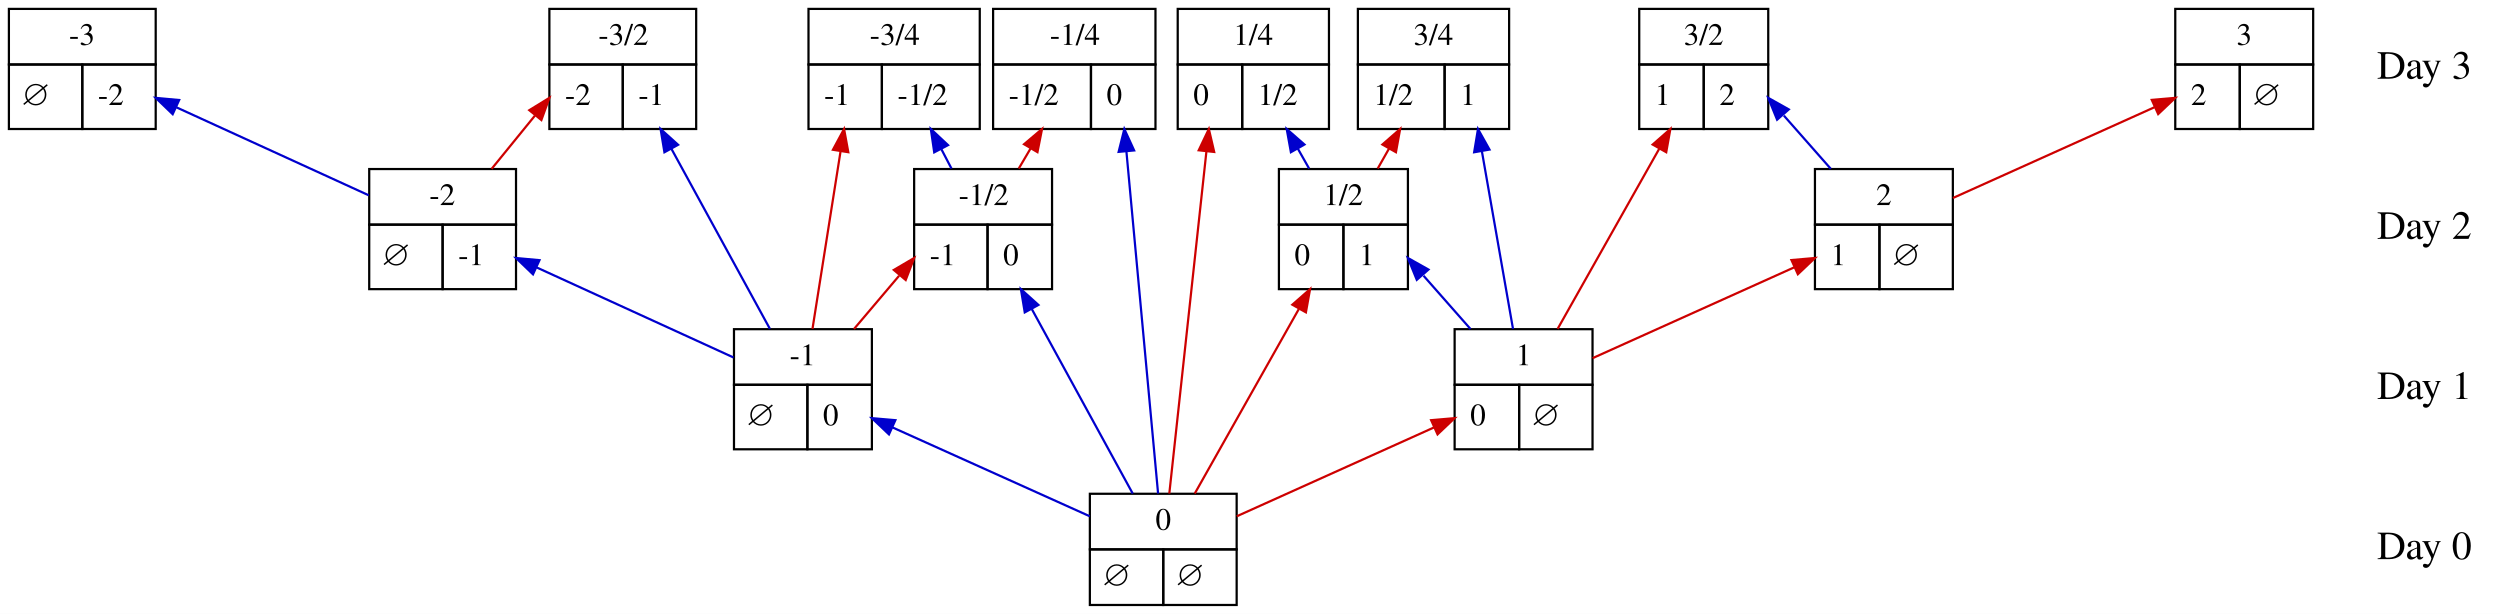
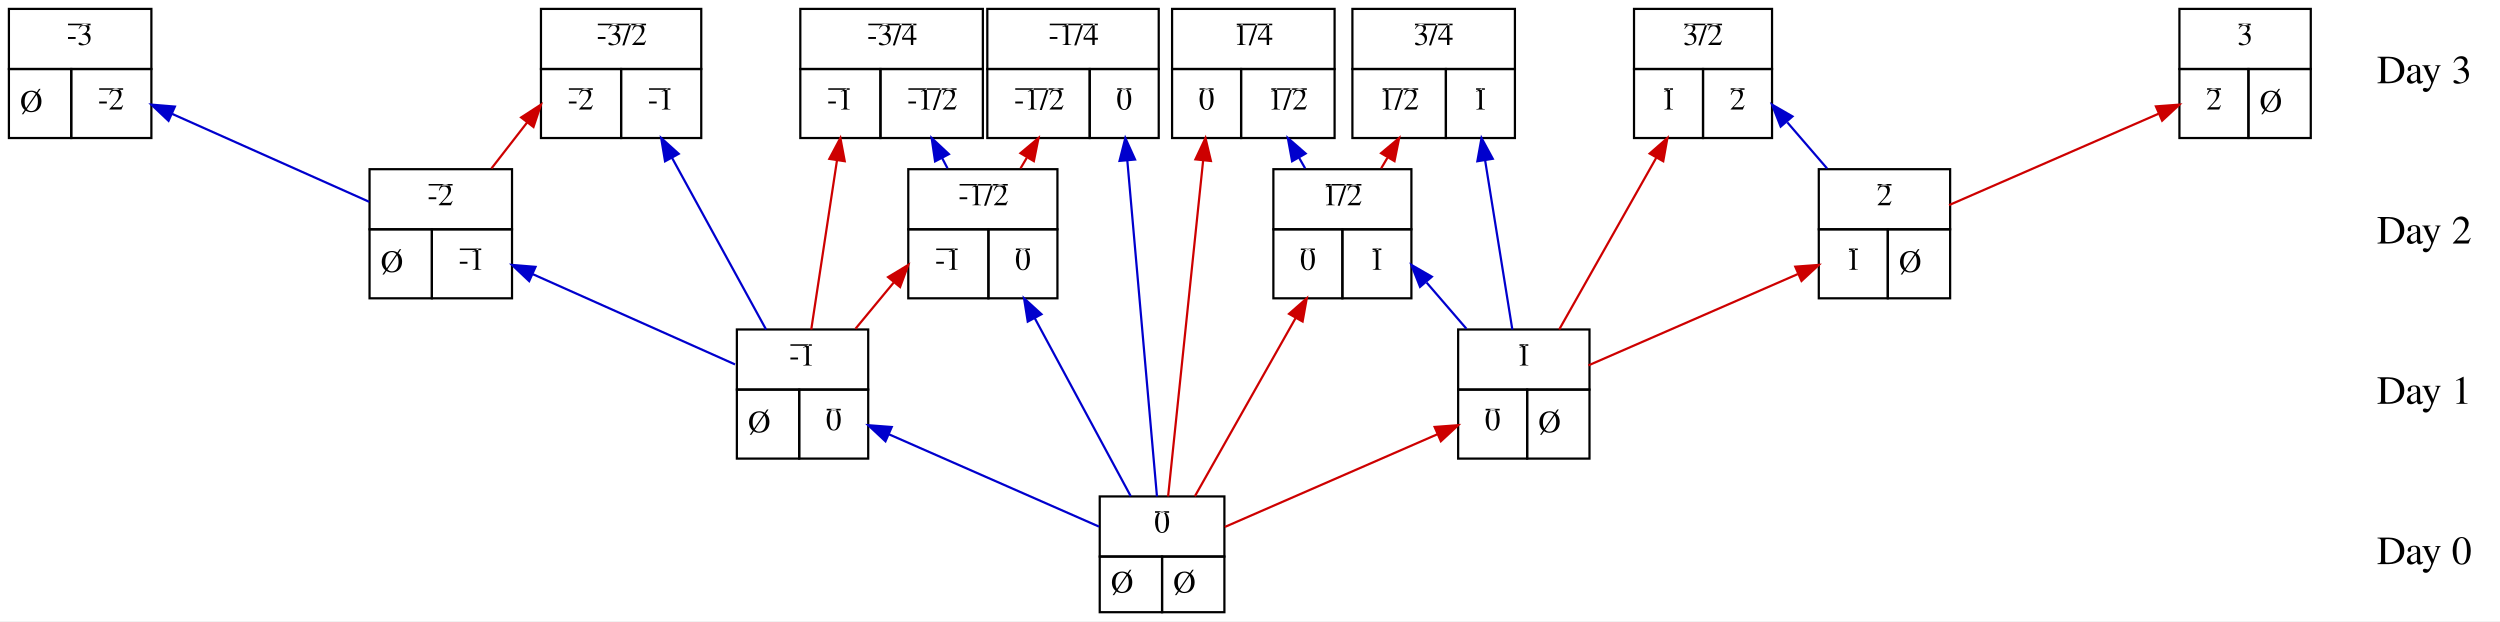
- <svg xmlns="http://www.w3.org/2000/svg" width="1124pt" height="276pt" viewBox="0.00 0.00 1124.00 276.00">
-   <g id="graph0" class="graph" transform="scale(1 1) rotate(0) translate(642.368 95.4211)">
-     <polygon fill="white" stroke="none" points="-642.368,180.579 -642.368,-95.421 481.632,-95.421 481.632,180.579 -642.368,180.579" />
+ <svg xmlns="http://www.w3.org/2000/svg" width="1123pt" height="279pt" viewBox="0.00 0.00 1123.00 279.00">
+   <g id="graph0" class="graph" transform="scale(1 1) rotate(0) translate(641.368 97.4211)">
+     <polygon fill="white" stroke="none" points="-641.368,181.579 -641.368,-97.421 481.632,-97.421 481.632,181.579 -641.368,181.579" />
    <g id="node1" class="node">
-       <polygon fill="none" stroke="black" points="-152.368,151.579 -152.368,126.579 -86.368,126.579 -86.368,151.579 -152.368,151.579" />
-       <text text-anchor="start" x="-122.868" y="142.779" font-family="Times,serif" font-size="14.00">0</text>
-       <polygon fill="none" stroke="black" points="-152.368,176.579 -152.368,151.579 -119.368,151.579 -119.368,176.579 -152.368,176.579" />
-       <text text-anchor="start" x="-147.368" y="167.779" font-family="Times,serif" font-size="14.00"> ∅ </text>
-       <polygon fill="none" stroke="black" points="-119.368,176.579 -119.368,151.579 -86.368,151.579 -86.368,176.579 -119.368,176.579" />
-       <text text-anchor="start" x="-114.368" y="167.779" font-family="Times,serif" font-size="14.00"> ∅ </text>
+       <polygon fill="none" stroke="black" points="-147.368,152.579 -147.368,125.579 -91.368,125.579 -91.368,152.579 -147.368,152.579" />
+       <text text-anchor="start" x="-122.868" y="141.779" font-family="Times,serif" text-decoration="overline" font-size="14.00">0</text>
+       <polygon fill="none" stroke="black" points="-147.368,177.579 -147.368,152.579 -119.368,152.579 -119.368,177.579 -147.368,177.579" />
+       <text text-anchor="start" x="-142.368" y="168.779" font-family="Times,serif" font-size="14.00"> Ø </text>
+       <polygon fill="none" stroke="black" points="-119.368,177.579 -119.368,152.579 -91.368,152.579 -91.368,177.579 -119.368,177.579" />
+       <text text-anchor="start" x="-114.368" y="168.779" font-family="Times,serif" font-size="14.00"> Ø </text>
    </g>
    <g id="node2" class="node">
      <text text-anchor="middle" x="447.632" y="155.979" font-family="Times,serif" font-size="18.00">Day 0</text>
    </g>
    <g id="node3" class="node">
      <text text-anchor="middle" x="447.632" y="83.979" font-family="Times,serif" font-size="18.00">Day 1</text>
    </g>
    <g id="node4" class="node">
-       <polygon fill="none" stroke="black" points="-312.368,77.579 -312.368,52.579 -250.368,52.579 -250.368,77.579 -312.368,77.579" />
-       <text text-anchor="start" x="-287.368" y="68.779" font-family="Times,serif" font-size="14.00">-1</text>
-       <polygon fill="none" stroke="black" points="-312.368,106.579 -312.368,77.579 -279.368,77.579 -279.368,106.579 -312.368,106.579" />
-       <text text-anchor="start" x="-307.368" y="95.779" font-family="Times,serif" font-size="14.00"> ∅ </text>
-       <polygon fill="none" stroke="black" points="-279.368,106.579 -279.368,77.579 -250.368,77.579 -250.368,106.579 -279.368,106.579" />
-       <text text-anchor="start" x="-272.368" y="95.779" font-family="Times,serif" font-size="14.00"> 0 </text>
+       <polygon fill="none" stroke="black" points="-310.368,77.579 -310.368,50.579 -251.368,50.579 -251.368,77.579 -310.368,77.579" />
+       <text text-anchor="start" x="-286.868" y="66.779" font-family="Times,serif" text-decoration="overline" font-size="14.00">-1</text>
+       <polygon fill="none" stroke="black" points="-310.368,108.579 -310.368,77.579 -282.368,77.579 -282.368,108.579 -310.368,108.579" />
+       <text text-anchor="start" x="-305.368" y="96.779" font-family="Times,serif" font-size="14.00"> Ø </text>
+       <polygon fill="none" stroke="black" points="-282.368,108.579 -282.368,77.579 -251.368,77.579 -251.368,108.579 -282.368,108.579" />
+       <text text-anchor="start" x="-274.368" y="95.779" font-family="Times,serif" font-size="14.00"> </text>
+       <text text-anchor="start" x="-270.368" y="95.779" font-family="Times,serif" text-decoration="overline" font-size="14.00">0</text>
+       <text text-anchor="start" x="-263.368" y="95.779" font-family="Times,serif" font-size="14.00"> </text>
    </g>
    <g id="edge1" class="edge">
-       <path fill="none" stroke="#0000cd" d="M-241.092,96.757C-222.917,104.943 -181.834,123.446 -152.425,136.691" />
-       <polygon fill="#0000cd" stroke="#0000cd" points="-242.688,99.877 -250.368,92.579 -239.813,93.494 -242.688,99.877" />
+       <path fill="none" stroke="#0000cd" d="M-242.141,97.633C-222.842,106.113 -177.533,126.022 -147.686,139.136" />
+       <polygon fill="#0000cd" stroke="#0000cd" points="-243.621,100.806 -251.368,93.579 -240.805,94.397 -243.621,100.806" />
    </g>
    <g id="node5" class="node">
-       <polygon fill="none" stroke="black" points="11.632,77.579 11.632,52.579 73.632,52.579 73.632,77.579 11.632,77.579" />
-       <text text-anchor="start" x="39.132" y="68.779" font-family="Times,serif" font-size="14.00">1</text>
-       <polygon fill="none" stroke="black" points="11.632,106.579 11.632,77.579 40.632,77.579 40.632,106.579 11.632,106.579" />
-       <text text-anchor="start" x="18.632" y="95.779" font-family="Times,serif" font-size="14.00"> 0 </text>
-       <polygon fill="none" stroke="black" points="40.632,106.579 40.632,77.579 73.632,77.579 73.632,106.579 40.632,106.579" />
-       <text text-anchor="start" x="45.632" y="95.779" font-family="Times,serif" font-size="14.00"> ∅ </text>
+       <polygon fill="none" stroke="black" points="13.632,77.579 13.632,50.579 72.632,50.579 72.632,77.579 13.632,77.579" />
+       <text text-anchor="start" x="39.632" y="66.779" font-family="Times,serif" text-decoration="overline" font-size="14.00">1</text>
+       <polygon fill="none" stroke="black" points="13.632,108.579 13.632,77.579 44.632,77.579 44.632,108.579 13.632,108.579" />
+       <text text-anchor="start" x="21.632" y="95.779" font-family="Times,serif" font-size="14.00"> </text>
+       <text text-anchor="start" x="25.632" y="95.779" font-family="Times,serif" text-decoration="overline" font-size="14.00">0</text>
+       <text text-anchor="start" x="32.632" y="95.779" font-family="Times,serif" font-size="14.00"> </text>
+       <polygon fill="none" stroke="black" points="44.632,108.579 44.632,77.579 72.632,77.579 72.632,108.579 44.632,108.579" />
+       <text text-anchor="start" x="49.632" y="96.779" font-family="Times,serif" font-size="14.00"> Ø </text>
    </g>
    <g id="edge2" class="edge">
-       <path fill="none" stroke="#cd0000" d="M2.355,96.757C-15.82,104.943 -56.903,123.446 -86.312,136.691" />
-       <polygon fill="#cd0000" stroke="#cd0000" points="1.076,93.494 11.632,92.579 3.951,99.877 1.076,93.494" />
+       <path fill="none" stroke="#cd0000" d="M4.286,97.654C-15.258,106.177 -61.119,126.177 -91.162,139.279" />
+       <polygon fill="#cd0000" stroke="#cd0000" points="3.066,94.368 13.632,93.579 5.864,100.785 3.066,94.368" />
    </g>
    <g id="node6" class="node">
      <text text-anchor="middle" x="447.632" y="11.979" font-family="Times,serif" font-size="18.00">Day 2</text>
    </g>
    <g id="node7" class="node">
-       <polygon fill="none" stroke="black" points="-476.368,5.579 -476.368,-19.421 -410.368,-19.421 -410.368,5.579 -476.368,5.579" />
-       <text text-anchor="start" x="-449.368" y="-3.221" font-family="Times,serif" font-size="14.00">-2</text>
-       <polygon fill="none" stroke="black" points="-476.368,34.579 -476.368,5.579 -443.368,5.579 -443.368,34.579 -476.368,34.579" />
-       <text text-anchor="start" x="-471.368" y="23.779" font-family="Times,serif" font-size="14.00"> ∅ </text>
-       <polygon fill="none" stroke="black" points="-443.368,34.579 -443.368,5.579 -410.368,5.579 -410.368,34.579 -443.368,34.579" />
-       <text text-anchor="start" x="-436.368" y="23.779" font-family="Times,serif" font-size="14.00"> -1 </text>
+       <polygon fill="none" stroke="black" points="-475.368,5.579 -475.368,-21.421 -411.368,-21.421 -411.368,5.579 -475.368,5.579" />
+       <text text-anchor="start" x="-449.368" y="-5.221" font-family="Times,serif" text-decoration="overline" font-size="14.00">-2</text>
+       <polygon fill="none" stroke="black" points="-475.368,36.579 -475.368,5.579 -447.368,5.579 -447.368,36.579 -475.368,36.579" />
+       <text text-anchor="start" x="-470.368" y="24.779" font-family="Times,serif" font-size="14.00"> Ø </text>
+       <polygon fill="none" stroke="black" points="-447.368,36.579 -447.368,5.579 -411.368,5.579 -411.368,36.579 -447.368,36.579" />
+       <text text-anchor="start" x="-439.368" y="23.779" font-family="Times,serif" font-size="14.00"> </text>
+       <text text-anchor="start" x="-435.368" y="23.779" font-family="Times,serif" text-decoration="overline" font-size="14.00">-1</text>
+       <text text-anchor="start" x="-423.368" y="23.779" font-family="Times,serif" font-size="14.00"> </text>
    </g>
    <g id="edge3" class="edge">
-       <path fill="none" stroke="#0000cd" d="M-401.033,24.849C-382.758,33.207 -341.527,52.064 -312.596,65.297" />
-       <polygon fill="#0000cd" stroke="#0000cd" points="-402.73,27.921 -410.368,20.579 -399.819,21.555 -402.73,27.921" />
+       <path fill="none" stroke="#0000cd" d="M-401.995,25.761C-383.249,34.125 -340.428,53.229 -311.193,66.273" />
+       <polygon fill="#0000cd" stroke="#0000cd" points="-403.662,28.85 -411.368,21.579 -400.81,22.457 -403.662,28.85" />
    </g>
    <g id="node8" class="node">
-       <polygon fill="none" stroke="black" points="173.632,5.579 173.632,-19.421 235.632,-19.421 235.632,5.579 173.632,5.579" />
-       <text text-anchor="start" x="201.132" y="-3.221" font-family="Times,serif" font-size="14.00">2</text>
-       <polygon fill="none" stroke="black" points="173.632,34.579 173.632,5.579 202.632,5.579 202.632,34.579 173.632,34.579" />
-       <text text-anchor="start" x="180.632" y="23.779" font-family="Times,serif" font-size="14.00"> 1 </text>
-       <polygon fill="none" stroke="black" points="202.632,34.579 202.632,5.579 235.632,5.579 235.632,34.579 202.632,34.579" />
-       <text text-anchor="start" x="207.632" y="23.779" font-family="Times,serif" font-size="14.00"> ∅ </text>
+       <polygon fill="none" stroke="black" points="175.632,5.579 175.632,-21.421 234.632,-21.421 234.632,5.579 175.632,5.579" />
+       <text text-anchor="start" x="201.632" y="-5.221" font-family="Times,serif" text-decoration="overline" font-size="14.00">2</text>
+       <polygon fill="none" stroke="black" points="175.632,36.579 175.632,5.579 206.632,5.579 206.632,36.579 175.632,36.579" />
+       <text text-anchor="start" x="183.632" y="23.779" font-family="Times,serif" font-size="14.00"> </text>
+       <text text-anchor="start" x="187.632" y="23.779" font-family="Times,serif" text-decoration="overline" font-size="14.00">1</text>
+       <text text-anchor="start" x="194.632" y="23.779" font-family="Times,serif" font-size="14.00"> </text>
+       <polygon fill="none" stroke="black" points="206.632,36.579 206.632,5.579 234.632,5.579 234.632,36.579 206.632,36.579" />
+       <text text-anchor="start" x="211.632" y="24.779" font-family="Times,serif" font-size="14.00"> Ø </text>
    </g>
    <g id="edge4" class="edge">
-       <path fill="none" stroke="#cd0000" d="M164.337,24.765C145.734,33.143 103.185,52.307 73.677,65.597" />
-       <polygon fill="#cd0000" stroke="#cd0000" points="163.076,21.494 173.632,20.579 165.951,27.877 163.076,21.494" />
+       <path fill="none" stroke="#cd0000" d="M166.186,25.698C146.871,34.121 102.148,53.624 72.149,66.707" />
+       <polygon fill="#cd0000" stroke="#cd0000" points="165.066,22.368 175.632,21.579 167.864,28.785 165.066,22.368" />
    </g>
    <g id="node9" class="node">
-       <polygon fill="none" stroke="black" points="-67.368,5.579 -67.368,-19.421 -9.368,-19.421 -9.368,5.579 -67.368,5.579" />
-       <text text-anchor="start" x="-47.368" y="-3.221" font-family="Times,serif" font-size="14.00">1/2</text>
-       <polygon fill="none" stroke="black" points="-67.368,34.579 -67.368,5.579 -38.368,5.579 -38.368,34.579 -67.368,34.579" />
-       <text text-anchor="start" x="-60.368" y="23.779" font-family="Times,serif" font-size="14.00"> 0 </text>
-       <polygon fill="none" stroke="black" points="-38.368,34.579 -38.368,5.579 -9.368,5.579 -9.368,34.579 -38.368,34.579" />
-       <text text-anchor="start" x="-31.368" y="23.779" font-family="Times,serif" font-size="14.00"> 1 </text>
+       <polygon fill="none" stroke="black" points="-69.368,5.579 -69.368,-21.421 -7.368,-21.421 -7.368,5.579 -69.368,5.579" />
+       <text text-anchor="start" x="-47.368" y="-5.221" font-family="Times,serif" text-decoration="overline" font-size="14.00">1/2</text>
+       <polygon fill="none" stroke="black" points="-69.368,36.579 -69.368,5.579 -38.368,5.579 -38.368,36.579 -69.368,36.579" />
+       <text text-anchor="start" x="-61.368" y="23.779" font-family="Times,serif" font-size="14.00"> </text>
+       <text text-anchor="start" x="-57.368" y="23.779" font-family="Times,serif" text-decoration="overline" font-size="14.00">0</text>
+       <text text-anchor="start" x="-50.368" y="23.779" font-family="Times,serif" font-size="14.00"> </text>
+       <polygon fill="none" stroke="black" points="-38.368,36.579 -38.368,5.579 -7.368,5.579 -7.368,36.579 -38.368,36.579" />
+       <text text-anchor="start" x="-30.368" y="23.779" font-family="Times,serif" font-size="14.00"> </text>
+       <text text-anchor="start" x="-26.368" y="23.779" font-family="Times,serif" text-decoration="overline" font-size="14.00">1</text>
+       <text text-anchor="start" x="-19.368" y="23.779" font-family="Times,serif" font-size="14.00"> </text>
    </g>
    <g id="edge5" class="edge">
-       <path fill="none" stroke="#cd0000" d="M-58.432,43.555C-68.32,61.084 -90.513,100.427 -105.21,126.48" />
-       <polygon fill="#cd0000" stroke="#cd0000" points="-61.33,41.569 -53.368,34.579 -55.233,45.008 -61.33,41.569" />
+       <path fill="none" stroke="#cd0000" d="M-59.373,45.434C-68.942,62.362 -90.161,99.904 -104.619,125.484" />
+       <polygon fill="#cd0000" stroke="#cd0000" points="-62.336,43.562 -54.368,36.579 -56.242,47.007 -62.336,43.562" />
    </g>
    <g id="edge6" class="edge">
-       <path fill="none" stroke="#0000cd" d="M-2.342,28.551C3.133,34.764 11.073,43.772 18.762,52.496" />
-       <polygon fill="#0000cd" stroke="#0000cd" points="-5.382,30.395 -9.368,20.579 -0.131,25.767 -5.382,30.395" />
+       <path fill="none" stroke="#0000cd" d="M-0.514,29.53C4.189,34.986 10.75,42.597 17.339,50.239" />
+       <polygon fill="#0000cd" stroke="#0000cd" points="-3.49,31.438 -7.368,21.579 1.812,26.868 -3.49,31.438" />
    </g>
    <g id="node10" class="node">
-       <polygon fill="none" stroke="black" points="-231.368,5.579 -231.368,-19.421 -169.368,-19.421 -169.368,5.579 -231.368,5.579" />
-       <text text-anchor="start" x="-211.368" y="-3.221" font-family="Times,serif" font-size="14.00">-1/2</text>
-       <polygon fill="none" stroke="black" points="-231.368,34.579 -231.368,5.579 -198.368,5.579 -198.368,34.579 -231.368,34.579" />
-       <text text-anchor="start" x="-224.368" y="23.779" font-family="Times,serif" font-size="14.00"> -1 </text>
-       <polygon fill="none" stroke="black" points="-198.368,34.579 -198.368,5.579 -169.368,5.579 -169.368,34.579 -198.368,34.579" />
-       <text text-anchor="start" x="-191.368" y="23.779" font-family="Times,serif" font-size="14.00"> 0 </text>
+       <polygon fill="none" stroke="black" points="-233.368,5.579 -233.368,-21.421 -166.368,-21.421 -166.368,5.579 -233.368,5.579" />
+       <text text-anchor="start" x="-210.868" y="-5.221" font-family="Times,serif" text-decoration="overline" font-size="14.00">-1/2</text>
+       <polygon fill="none" stroke="black" points="-233.368,36.579 -233.368,5.579 -197.368,5.579 -197.368,36.579 -233.368,36.579" />
+       <text text-anchor="start" x="-225.368" y="23.779" font-family="Times,serif" font-size="14.00"> </text>
+       <text text-anchor="start" x="-221.368" y="23.779" font-family="Times,serif" text-decoration="overline" font-size="14.00">-1</text>
+       <text text-anchor="start" x="-209.368" y="23.779" font-family="Times,serif" font-size="14.00"> </text>
+       <polygon fill="none" stroke="black" points="-197.368,36.579 -197.368,5.579 -166.368,5.579 -166.368,36.579 -197.368,36.579" />
+       <text text-anchor="start" x="-189.368" y="23.779" font-family="Times,serif" font-size="14.00"> </text>
+       <text text-anchor="start" x="-185.368" y="23.779" font-family="Times,serif" text-decoration="overline" font-size="14.00">0</text>
+       <text text-anchor="start" x="-178.368" y="23.779" font-family="Times,serif" font-size="14.00"> </text>
    </g>
    <g id="edge8" class="edge">
-       <path fill="none" stroke="#0000cd" d="M-178.459,43.555C-168.87,61.084 -147.349,100.427 -133.098,126.48" />
-       <polygon fill="#0000cd" stroke="#0000cd" points="-181.64,45.032 -183.368,34.579 -175.499,41.672 -181.64,45.032" />
+       <path fill="none" stroke="#0000cd" d="M-176.594,45.434C-167.468,62.362 -147.228,99.904 -133.437,125.484" />
+       <polygon fill="#0000cd" stroke="#0000cd" points="-179.704,47.042 -181.368,36.579 -173.542,43.72 -179.704,47.042" />
    </g>
    <g id="edge7" class="edge">
-       <path fill="none" stroke="#cd0000" d="M-238.125,28.551C-243.389,34.764 -251.024,43.772 -258.417,52.496" />
-       <polygon fill="#cd0000" stroke="#cd0000" points="-240.504,25.945 -231.368,20.579 -235.164,30.471 -240.504,25.945" />
+       <path fill="none" stroke="#cd0000" d="M-239.948,29.53C-244.464,34.986 -250.762,42.597 -257.087,50.239" />
+       <polygon fill="#cd0000" stroke="#cd0000" points="-242.441,27.051 -233.368,21.579 -237.048,31.514 -242.441,27.051" />
    </g>
    <g id="node11" class="node">
      <text text-anchor="middle" x="447.632" y="-60.021" font-family="Times,serif" font-size="18.00">Day 3</text>
    </g>
    <g id="node12" class="node">
-       <polygon fill="none" stroke="black" points="-638.368,-66.421 -638.368,-91.421 -572.368,-91.421 -572.368,-66.421 -638.368,-66.421" />
-       <text text-anchor="start" x="-611.368" y="-75.221" font-family="Times,serif" font-size="14.00">-3</text>
-       <polygon fill="none" stroke="black" points="-638.368,-37.421 -638.368,-66.421 -605.368,-66.421 -605.368,-37.421 -638.368,-37.421" />
-       <text text-anchor="start" x="-633.368" y="-48.221" font-family="Times,serif" font-size="14.00"> ∅ </text>
-       <polygon fill="none" stroke="black" points="-605.368,-37.421 -605.368,-66.421 -572.368,-66.421 -572.368,-37.421 -605.368,-37.421" />
-       <text text-anchor="start" x="-598.368" y="-48.221" font-family="Times,serif" font-size="14.00"> -2 </text>
+       <polygon fill="none" stroke="black" points="-637.368,-66.421 -637.368,-93.421 -573.368,-93.421 -573.368,-66.421 -637.368,-66.421" />
+       <text text-anchor="start" x="-611.368" y="-77.221" font-family="Times,serif" text-decoration="overline" font-size="14.00">-3</text>
+       <polygon fill="none" stroke="black" points="-637.368,-35.421 -637.368,-66.421 -609.368,-66.421 -609.368,-35.421 -637.368,-35.421" />
+       <text text-anchor="start" x="-632.368" y="-47.221" font-family="Times,serif" font-size="14.00"> Ø </text>
+       <polygon fill="none" stroke="black" points="-609.368,-35.421 -609.368,-66.421 -573.368,-66.421 -573.368,-35.421 -609.368,-35.421" />
+       <text text-anchor="start" x="-601.368" y="-48.221" font-family="Times,serif" font-size="14.00"> </text>
+       <text text-anchor="start" x="-597.368" y="-48.221" font-family="Times,serif" text-decoration="overline" font-size="14.00">-2</text>
+       <text text-anchor="start" x="-585.368" y="-48.221" font-family="Times,serif" font-size="14.00"> </text>
    </g>
    <g id="edge9" class="edge">
-       <path fill="none" stroke="#0000cd" d="M-563.057,-47.162C-545.21,-39 -505.405,-20.794 -476.589,-7.615" />
-       <polygon fill="#0000cd" stroke="#0000cd" points="-564.73,-44.079 -572.368,-51.421 -561.819,-50.445 -564.73,-44.079" />
+       <path fill="none" stroke="#0000cd" d="M-564.062,-46.269C-545.836,-38.137 -504.677,-19.774 -475.503,-6.758" />
+       <polygon fill="#0000cd" stroke="#0000cd" points="-565.662,-43.15 -573.368,-50.421 -562.81,-49.543 -565.662,-43.15" />
    </g>
    <g id="node13" class="node">
-       <polygon fill="none" stroke="black" points="335.632,-66.421 335.632,-91.421 397.632,-91.421 397.632,-66.421 335.632,-66.421" />
-       <text text-anchor="start" x="363.132" y="-75.221" font-family="Times,serif" font-size="14.00">3</text>
-       <polygon fill="none" stroke="black" points="335.632,-37.421 335.632,-66.421 364.632,-66.421 364.632,-37.421 335.632,-37.421" />
-       <text text-anchor="start" x="342.632" y="-48.221" font-family="Times,serif" font-size="14.00"> 2 </text>
-       <polygon fill="none" stroke="black" points="364.632,-37.421 364.632,-66.421 397.632,-66.421 397.632,-37.421 364.632,-37.421" />
-       <text text-anchor="start" x="369.632" y="-48.221" font-family="Times,serif" font-size="14.00"> ∅ </text>
+       <polygon fill="none" stroke="black" points="337.632,-66.421 337.632,-93.421 396.632,-93.421 396.632,-66.421 337.632,-66.421" />
+       <text text-anchor="start" x="363.632" y="-77.221" font-family="Times,serif" text-decoration="overline" font-size="14.00">3</text>
+       <polygon fill="none" stroke="black" points="337.632,-35.421 337.632,-66.421 368.632,-66.421 368.632,-35.421 337.632,-35.421" />
+       <text text-anchor="start" x="345.632" y="-48.221" font-family="Times,serif" font-size="14.00"> </text>
+       <text text-anchor="start" x="349.632" y="-48.221" font-family="Times,serif" text-decoration="overline" font-size="14.00">2</text>
+       <text text-anchor="start" x="356.632" y="-48.221" font-family="Times,serif" font-size="14.00"> </text>
+       <polygon fill="none" stroke="black" points="368.632,-35.421 368.632,-66.421 396.632,-66.421 396.632,-35.421 368.632,-35.421" />
+       <text text-anchor="start" x="373.632" y="-47.221" font-family="Times,serif" font-size="14.00"> Ø </text>
    </g>
    <g id="edge10" class="edge">
-       <path fill="none" stroke="#cd0000" d="M326.337,-47.235C307.734,-38.857 265.185,-19.693 235.677,-6.403" />
-       <polygon fill="#cd0000" stroke="#cd0000" points="325.076,-50.506 335.632,-51.421 327.951,-44.123 325.076,-50.506" />
+       <path fill="none" stroke="#cd0000" d="M328.186,-46.302C308.871,-37.879 264.148,-18.376 234.149,-5.293" />
+       <polygon fill="#cd0000" stroke="#cd0000" points="327.066,-49.632 337.632,-50.421 329.864,-43.215 327.066,-49.632" />
    </g>
    <g id="node14" class="node">
-       <polygon fill="none" stroke="black" points="-112.868,-66.421 -112.868,-91.421 -44.868,-91.421 -44.868,-66.421 -112.868,-66.421" />
-       <text text-anchor="start" x="-87.868" y="-75.221" font-family="Times,serif" font-size="14.00">1/4</text>
-       <polygon fill="none" stroke="black" points="-112.868,-37.421 -112.868,-66.421 -83.868,-66.421 -83.868,-37.421 -112.868,-37.421" />
-       <text text-anchor="start" x="-105.868" y="-48.221" font-family="Times,serif" font-size="14.00"> 0 </text>
-       <polygon fill="none" stroke="black" points="-83.868,-37.421 -83.868,-66.421 -44.868,-66.421 -44.868,-37.421 -83.868,-37.421" />
-       <text text-anchor="start" x="-76.868" y="-48.221" font-family="Times,serif" font-size="14.00"> 1/2 </text>
+       <polygon fill="none" stroke="black" points="-114.868,-66.421 -114.868,-93.421 -41.868,-93.421 -41.868,-66.421 -114.868,-66.421" />
+       <text text-anchor="start" x="-87.368" y="-77.221" font-family="Times,serif" text-decoration="overline" font-size="14.00">1/4</text>
+       <polygon fill="none" stroke="black" points="-114.868,-35.421 -114.868,-66.421 -83.868,-66.421 -83.868,-35.421 -114.868,-35.421" />
+       <text text-anchor="start" x="-106.868" y="-48.221" font-family="Times,serif" font-size="14.00"> </text>
+       <text text-anchor="start" x="-102.868" y="-48.221" font-family="Times,serif" text-decoration="overline" font-size="14.00">0</text>
+       <text text-anchor="start" x="-95.868" y="-48.221" font-family="Times,serif" font-size="14.00"> </text>
+       <polygon fill="none" stroke="black" points="-83.868,-35.421 -83.868,-66.421 -41.868,-66.421 -41.868,-35.421 -83.868,-35.421" />
+       <text text-anchor="start" x="-75.868" y="-48.221" font-family="Times,serif" font-size="14.00"> </text>
+       <text text-anchor="start" x="-71.868" y="-48.221" font-family="Times,serif" text-decoration="overline" font-size="14.00">1/2</text>
+       <text text-anchor="start" x="-53.868" y="-48.221" font-family="Times,serif" font-size="14.00"> </text>
    </g>
    <g id="edge11" class="edge">
-       <path fill="none" stroke="#cd0000" d="M-99.986,-27.12C-103.125,1.825 -112.094,84.508 -116.646,126.481" />
-       <polygon fill="#cd0000" stroke="#cd0000" points="-103.426,-27.857 -98.868,-37.421 -96.467,-27.102 -103.426,-27.857" />
+       <path fill="none" stroke="#cd0000" d="M-100.916,-25.375C-103.861,2.866 -112.283,83.628 -116.657,125.577" />
+       <polygon fill="#cd0000" stroke="#cd0000" points="-104.387,-25.838 -99.868,-35.421 -97.424,-25.112 -104.387,-25.838" />
    </g>
    <g id="edge12" class="edge">
-       <path fill="none" stroke="#0000cd" d="M-58.929,-28.705C-57.404,-26.013 -55.636,-22.893 -53.79,-19.636" />
-       <polygon fill="#0000cd" stroke="#0000cd" points="-61.983,-26.995 -63.868,-37.421 -55.893,-30.446 -61.983,-26.995" />
+       <path fill="none" stroke="#0000cd" d="M-57.792,-26.511C-56.959,-25.05 -56.059,-23.469 -55.117,-21.816" />
+       <polygon fill="#0000cd" stroke="#0000cd" points="-60.959,-25 -62.868,-35.421 -54.877,-28.465 -60.959,-25" />
    </g>
    <g id="node15" class="node">
-       <polygon fill="none" stroke="black" points="-195.868,-66.421 -195.868,-91.421 -122.868,-91.421 -122.868,-66.421 -195.868,-66.421" />
-       <text text-anchor="start" x="-170.368" y="-75.221" font-family="Times,serif" font-size="14.00">-1/4</text>
-       <polygon fill="none" stroke="black" points="-195.868,-37.421 -195.868,-66.421 -151.868,-66.421 -151.868,-37.421 -195.868,-37.421" />
-       <text text-anchor="start" x="-188.868" y="-48.221" font-family="Times,serif" font-size="14.00"> -1/2 </text>
-       <polygon fill="none" stroke="black" points="-151.868,-37.421 -151.868,-66.421 -122.868,-66.421 -122.868,-37.421 -151.868,-37.421" />
-       <text text-anchor="start" x="-144.868" y="-48.221" font-family="Times,serif" font-size="14.00"> 0 </text>
+       <polygon fill="none" stroke="black" points="-197.868,-66.421 -197.868,-93.421 -120.868,-93.421 -120.868,-66.421 -197.868,-66.421" />
+       <text text-anchor="start" x="-170.368" y="-77.221" font-family="Times,serif" text-decoration="overline" font-size="14.00">-1/4</text>
+       <polygon fill="none" stroke="black" points="-197.868,-35.421 -197.868,-66.421 -151.868,-66.421 -151.868,-35.421 -197.868,-35.421" />
+       <text text-anchor="start" x="-189.868" y="-48.221" font-family="Times,serif" font-size="14.00"> </text>
+       <text text-anchor="start" x="-185.868" y="-48.221" font-family="Times,serif" text-decoration="overline" font-size="14.00">-1/2</text>
+       <text text-anchor="start" x="-163.868" y="-48.221" font-family="Times,serif" font-size="14.00"> </text>
+       <polygon fill="none" stroke="black" points="-151.868,-35.421 -151.868,-66.421 -120.868,-66.421 -120.868,-35.421 -151.868,-35.421" />
+       <text text-anchor="start" x="-143.868" y="-48.221" font-family="Times,serif" font-size="14.00"> </text>
+       <text text-anchor="start" x="-139.868" y="-48.221" font-family="Times,serif" text-decoration="overline" font-size="14.00">0</text>
+       <text text-anchor="start" x="-132.868" y="-48.221" font-family="Times,serif" font-size="14.00"> </text>
    </g>
    <g id="edge14" class="edge">
-       <path fill="none" stroke="#0000cd" d="M-135.915,-27.12C-133.235,1.825 -125.579,84.508 -121.692,126.481" />
-       <polygon fill="#0000cd" stroke="#0000cd" points="-139.431,-27.141 -136.868,-37.421 -132.461,-27.786 -139.431,-27.141" />
+       <path fill="none" stroke="#0000cd" d="M-134.982,-25.375C-132.49,2.866 -125.364,83.628 -121.663,125.577" />
+       <polygon fill="#0000cd" stroke="#0000cd" points="-138.476,-25.152 -135.868,-35.421 -131.503,-25.767 -138.476,-25.152" />
    </g>
    <g id="edge13" class="edge">
-       <path fill="none" stroke="#cd0000" d="M-179.001,-28.705C-180.586,-26.013 -182.424,-22.893 -184.342,-19.636" />
-       <polygon fill="#cd0000" stroke="#cd0000" points="-181.959,-30.58 -173.868,-37.421 -175.927,-27.028 -181.959,-30.58" />
+       <path fill="none" stroke="#cd0000" d="M-180.152,-26.511C-181.019,-25.05 -181.956,-23.469 -182.937,-21.816" />
+       <polygon fill="#cd0000" stroke="#cd0000" points="-182.98,-28.605 -174.868,-35.421 -176.959,-25.035 -182.98,-28.605" />
    </g>
    <g id="node16" class="node">
-       <polygon fill="none" stroke="black" points="-31.868,-66.421 -31.868,-91.421 36.132,-91.421 36.132,-66.421 -31.868,-66.421" />
-       <text text-anchor="start" x="-6.868" y="-75.221" font-family="Times,serif" font-size="14.00">3/4</text>
-       <polygon fill="none" stroke="black" points="-31.868,-37.421 -31.868,-66.421 7.132,-66.421 7.132,-37.421 -31.868,-37.421" />
-       <text text-anchor="start" x="-24.868" y="-48.221" font-family="Times,serif" font-size="14.00"> 1/2 </text>
-       <polygon fill="none" stroke="black" points="7.132,-37.421 7.132,-66.421 36.132,-66.421 36.132,-37.421 7.132,-37.421" />
-       <text text-anchor="start" x="14.132" y="-48.221" font-family="Times,serif" font-size="14.00"> 1 </text>
+       <polygon fill="none" stroke="black" points="-33.868,-66.421 -33.868,-93.421 39.132,-93.421 39.132,-66.421 -33.868,-66.421" />
+       <text text-anchor="start" x="-6.368" y="-77.221" font-family="Times,serif" text-decoration="overline" font-size="14.00">3/4</text>
+       <polygon fill="none" stroke="black" points="-33.868,-35.421 -33.868,-66.421 8.132,-66.421 8.132,-35.421 -33.868,-35.421" />
+       <text text-anchor="start" x="-25.868" y="-48.221" font-family="Times,serif" font-size="14.00"> </text>
+       <text text-anchor="start" x="-21.868" y="-48.221" font-family="Times,serif" text-decoration="overline" font-size="14.00">1/2</text>
+       <text text-anchor="start" x="-3.868" y="-48.221" font-family="Times,serif" font-size="14.00"> </text>
+       <polygon fill="none" stroke="black" points="8.132,-35.421 8.132,-66.421 39.132,-66.421 39.132,-35.421 8.132,-35.421" />
+       <text text-anchor="start" x="16.132" y="-48.221" font-family="Times,serif" font-size="14.00"> </text>
+       <text text-anchor="start" x="20.132" y="-48.221" font-family="Times,serif" text-decoration="overline" font-size="14.00">1</text>
+       <text text-anchor="start" x="27.132" y="-48.221" font-family="Times,serif" font-size="14.00"> </text>
    </g>
    <g id="edge16" class="edge">
-       <path fill="none" stroke="#0000cd" d="M23.884,-27.42C26.954,-9.895 33.406,26.925 37.877,52.443" />
-       <polygon fill="#0000cd" stroke="#0000cd" points="20.41,-26.967 22.132,-37.421 27.305,-28.175 20.41,-26.967" />
+       <path fill="none" stroke="#0000cd" d="M25.732,-25.473C28.425,-8.733 33.96,25.674 37.963,50.56" />
+       <polygon fill="#0000cd" stroke="#0000cd" points="22.264,-24.992 24.132,-35.421 29.175,-26.104 22.264,-24.992" />
    </g>
    <g id="edge15" class="edge">
-       <path fill="none" stroke="#cd0000" d="M-17.808,-28.705C-19.333,-26.013 -21.101,-22.893 -22.947,-19.636" />
-       <polygon fill="#cd0000" stroke="#cd0000" points="-20.844,-30.446 -12.868,-37.421 -14.754,-26.995 -20.844,-30.446" />
+       <path fill="none" stroke="#cd0000" d="M-18.152,-26.511C-19.019,-25.05 -19.956,-23.469 -20.937,-21.816" />
+       <polygon fill="#cd0000" stroke="#cd0000" points="-20.98,-28.605 -12.868,-35.421 -14.959,-25.035 -20.98,-28.605" />
    </g>
    <g id="node17" class="node">
-       <polygon fill="none" stroke="black" points="-278.868,-66.421 -278.868,-91.421 -201.868,-91.421 -201.868,-66.421 -278.868,-66.421" />
-       <text text-anchor="start" x="-251.368" y="-75.221" font-family="Times,serif" font-size="14.00">-3/4</text>
-       <polygon fill="none" stroke="black" points="-278.868,-37.421 -278.868,-66.421 -245.868,-66.421 -245.868,-37.421 -278.868,-37.421" />
-       <text text-anchor="start" x="-271.868" y="-48.221" font-family="Times,serif" font-size="14.00"> -1 </text>
-       <polygon fill="none" stroke="black" points="-245.868,-37.421 -245.868,-66.421 -201.868,-66.421 -201.868,-37.421 -245.868,-37.421" />
-       <text text-anchor="start" x="-238.868" y="-48.221" font-family="Times,serif" font-size="14.00"> -1/2 </text>
+       <polygon fill="none" stroke="black" points="-281.868,-66.421 -281.868,-93.421 -199.868,-93.421 -199.868,-66.421 -281.868,-66.421" />
+       <text text-anchor="start" x="-251.868" y="-77.221" font-family="Times,serif" text-decoration="overline" font-size="14.00">-3/4</text>
+       <polygon fill="none" stroke="black" points="-281.868,-35.421 -281.868,-66.421 -245.868,-66.421 -245.868,-35.421 -281.868,-35.421" />
+       <text text-anchor="start" x="-273.868" y="-48.221" font-family="Times,serif" font-size="14.00"> </text>
+       <text text-anchor="start" x="-269.868" y="-48.221" font-family="Times,serif" text-decoration="overline" font-size="14.00">-1</text>
+       <text text-anchor="start" x="-257.868" y="-48.221" font-family="Times,serif" font-size="14.00"> </text>
+       <polygon fill="none" stroke="black" points="-245.868,-35.421 -245.868,-66.421 -199.868,-66.421 -199.868,-35.421 -245.868,-35.421" />
+       <text text-anchor="start" x="-237.868" y="-48.221" font-family="Times,serif" font-size="14.00"> </text>
+       <text text-anchor="start" x="-233.868" y="-48.221" font-family="Times,serif" text-decoration="overline" font-size="14.00">-1/2</text>
+       <text text-anchor="start" x="-211.868" y="-48.221" font-family="Times,serif" font-size="14.00"> </text>
    </g>
    <g id="edge17" class="edge">
-       <path fill="none" stroke="#cd0000" d="M-264.45,-27.42C-267.221,-9.895 -273.043,26.925 -277.078,52.443" />
-       <polygon fill="#cd0000" stroke="#cd0000" points="-267.887,-28.09 -262.868,-37.421 -260.973,-26.997 -267.887,-28.09" />
+       <path fill="none" stroke="#cd0000" d="M-265.382,-25.473C-267.93,-8.733 -273.166,25.674 -276.952,50.56" />
+       <polygon fill="#cd0000" stroke="#cd0000" points="-268.833,-26.061 -263.868,-35.421 -261.913,-25.008 -268.833,-26.061" />
    </g>
    <g id="edge18" class="edge">
-       <path fill="none" stroke="#0000cd" d="M-219.123,-28.335C-217.763,-25.729 -216.204,-22.745 -214.581,-19.636" />
-       <polygon fill="#0000cd" stroke="#0000cd" points="-222.342,-26.937 -223.868,-37.421 -216.137,-30.177 -222.342,-26.937" />
+       <path fill="none" stroke="#0000cd" d="M-218.206,-26.511C-217.442,-25.05 -216.614,-23.469 -215.749,-21.816" />
+       <polygon fill="#0000cd" stroke="#0000cd" points="-221.333,-24.938 -222.868,-35.421 -215.131,-28.183 -221.333,-24.938" />
    </g>
    <g id="node18" class="node">
-       <polygon fill="none" stroke="black" points="94.632,-66.421 94.632,-91.421 152.632,-91.421 152.632,-66.421 94.632,-66.421" />
-       <text text-anchor="start" x="114.632" y="-75.221" font-family="Times,serif" font-size="14.00">3/2</text>
-       <polygon fill="none" stroke="black" points="94.632,-37.421 94.632,-66.421 123.632,-66.421 123.632,-37.421 94.632,-37.421" />
-       <text text-anchor="start" x="101.632" y="-48.221" font-family="Times,serif" font-size="14.00"> 1 </text>
-       <polygon fill="none" stroke="black" points="123.632,-37.421 123.632,-66.421 152.632,-66.421 152.632,-37.421 123.632,-37.421" />
-       <text text-anchor="start" x="130.632" y="-48.221" font-family="Times,serif" font-size="14.00"> 2 </text>
+       <polygon fill="none" stroke="black" points="92.632,-66.421 92.632,-93.421 154.632,-93.421 154.632,-66.421 92.632,-66.421" />
+       <text text-anchor="start" x="114.632" y="-77.221" font-family="Times,serif" text-decoration="overline" font-size="14.00">3/2</text>
+       <polygon fill="none" stroke="black" points="92.632,-35.421 92.632,-66.421 123.632,-66.421 123.632,-35.421 92.632,-35.421" />
+       <text text-anchor="start" x="100.632" y="-48.221" font-family="Times,serif" font-size="14.00"> </text>
+       <text text-anchor="start" x="104.632" y="-48.221" font-family="Times,serif" text-decoration="overline" font-size="14.00">1</text>
+       <text text-anchor="start" x="111.632" y="-48.221" font-family="Times,serif" font-size="14.00"> </text>
+       <polygon fill="none" stroke="black" points="123.632,-35.421 123.632,-66.421 154.632,-66.421 154.632,-35.421 123.632,-35.421" />
+       <text text-anchor="start" x="131.632" y="-48.221" font-family="Times,serif" font-size="14.00"> </text>
+       <text text-anchor="start" x="135.632" y="-48.221" font-family="Times,serif" text-decoration="overline" font-size="14.00">2</text>
+       <text text-anchor="start" x="142.632" y="-48.221" font-family="Times,serif" font-size="14.00"> </text>
    </g>
    <g id="edge19" class="edge">
-       <path fill="none" stroke="#cd0000" d="M103.603,-28.507C93.986,-11.459 72.638,26.386 57.939,52.443" />
-       <polygon fill="#cd0000" stroke="#cd0000" points="100.67,-30.431 108.632,-37.421 106.767,-26.992 100.67,-30.431" />
+       <path fill="none" stroke="#cd0000" d="M102.602,-26.523C93.382,-10.21 73.4,25.142 59.034,50.56" />
+       <polygon fill="#cd0000" stroke="#cd0000" points="99.664,-28.438 107.632,-35.421 105.758,-24.993 99.664,-28.438" />
    </g>
    <g id="edge20" class="edge">
-       <path fill="none" stroke="#0000cd" d="M159.658,-43.449C165.133,-37.236 173.073,-28.228 180.762,-19.503" />
-       <polygon fill="#0000cd" stroke="#0000cd" points="156.618,-41.605 152.632,-51.421 161.869,-46.233 156.618,-41.605" />
+       <path fill="none" stroke="#0000cd" d="M161.486,-42.47C166.189,-37.014 172.75,-29.403 179.339,-21.761" />
+       <polygon fill="#0000cd" stroke="#0000cd" points="158.51,-40.562 154.632,-50.421 163.812,-45.132 158.51,-40.562" />
    </g>
    <g id="node19" class="node">
-       <polygon fill="none" stroke="black" points="-395.368,-66.421 -395.368,-91.421 -329.368,-91.421 -329.368,-66.421 -395.368,-66.421" />
-       <text text-anchor="start" x="-373.368" y="-75.221" font-family="Times,serif" font-size="14.00">-3/2</text>
-       <polygon fill="none" stroke="black" points="-395.368,-37.421 -395.368,-66.421 -362.368,-66.421 -362.368,-37.421 -395.368,-37.421" />
-       <text text-anchor="start" x="-388.368" y="-48.221" font-family="Times,serif" font-size="14.00"> -2 </text>
-       <polygon fill="none" stroke="black" points="-362.368,-37.421 -362.368,-66.421 -329.368,-66.421 -329.368,-37.421 -362.368,-37.421" />
-       <text text-anchor="start" x="-355.368" y="-48.221" font-family="Times,serif" font-size="14.00"> -1 </text>
+       <polygon fill="none" stroke="black" points="-398.368,-66.421 -398.368,-93.421 -326.368,-93.421 -326.368,-66.421 -398.368,-66.421" />
+       <text text-anchor="start" x="-373.368" y="-77.221" font-family="Times,serif" text-decoration="overline" font-size="14.00">-3/2</text>
+       <polygon fill="none" stroke="black" points="-398.368,-35.421 -398.368,-66.421 -362.368,-66.421 -362.368,-35.421 -398.368,-35.421" />
+       <text text-anchor="start" x="-390.368" y="-48.221" font-family="Times,serif" font-size="14.00"> </text>
+       <text text-anchor="start" x="-386.368" y="-48.221" font-family="Times,serif" text-decoration="overline" font-size="14.00">-2</text>
+       <text text-anchor="start" x="-374.368" y="-48.221" font-family="Times,serif" font-size="14.00"> </text>
+       <polygon fill="none" stroke="black" points="-362.368,-35.421 -362.368,-66.421 -326.368,-66.421 -326.368,-35.421 -362.368,-35.421" />
+       <text text-anchor="start" x="-354.368" y="-48.221" font-family="Times,serif" font-size="14.00"> </text>
+       <text text-anchor="start" x="-350.368" y="-48.221" font-family="Times,serif" text-decoration="overline" font-size="14.00">-1</text>
+       <text text-anchor="start" x="-338.368" y="-48.221" font-family="Times,serif" font-size="14.00"> </text>
    </g>
    <g id="edge22" class="edge">
-       <path fill="none" stroke="#0000cd" d="M-340.492,-28.507C-331.167,-11.459 -310.466,26.386 -296.212,52.443" />
-       <polygon fill="#0000cd" stroke="#0000cd" points="-343.64,-26.968 -345.368,-37.421 -337.499,-30.328 -343.64,-26.968" />
+       <path fill="none" stroke="#0000cd" d="M-339.494,-26.523C-330.557,-10.21 -311.191,25.142 -297.266,50.56" />
+       <polygon fill="#0000cd" stroke="#0000cd" points="-342.633,-24.969 -344.368,-35.421 -336.494,-28.332 -342.633,-24.969" />
    </g>
    <g id="edge21" class="edge">
-       <path fill="none" stroke="#cd0000" d="M-401.854,-43.449C-406.909,-37.236 -414.237,-28.228 -421.335,-19.503" />
-       <polygon fill="#cd0000" stroke="#cd0000" points="-404.394,-45.873 -395.368,-51.421 -398.964,-41.455 -404.394,-45.873" />
+       <path fill="none" stroke="#cd0000" d="M-404.537,-42.47C-408.77,-37.014 -414.675,-29.403 -420.605,-21.761" />
+       <polygon fill="#cd0000" stroke="#cd0000" points="-407.264,-44.666 -398.368,-50.421 -401.733,-40.375 -407.264,-44.666" />
    </g>
  </g>
</svg>
